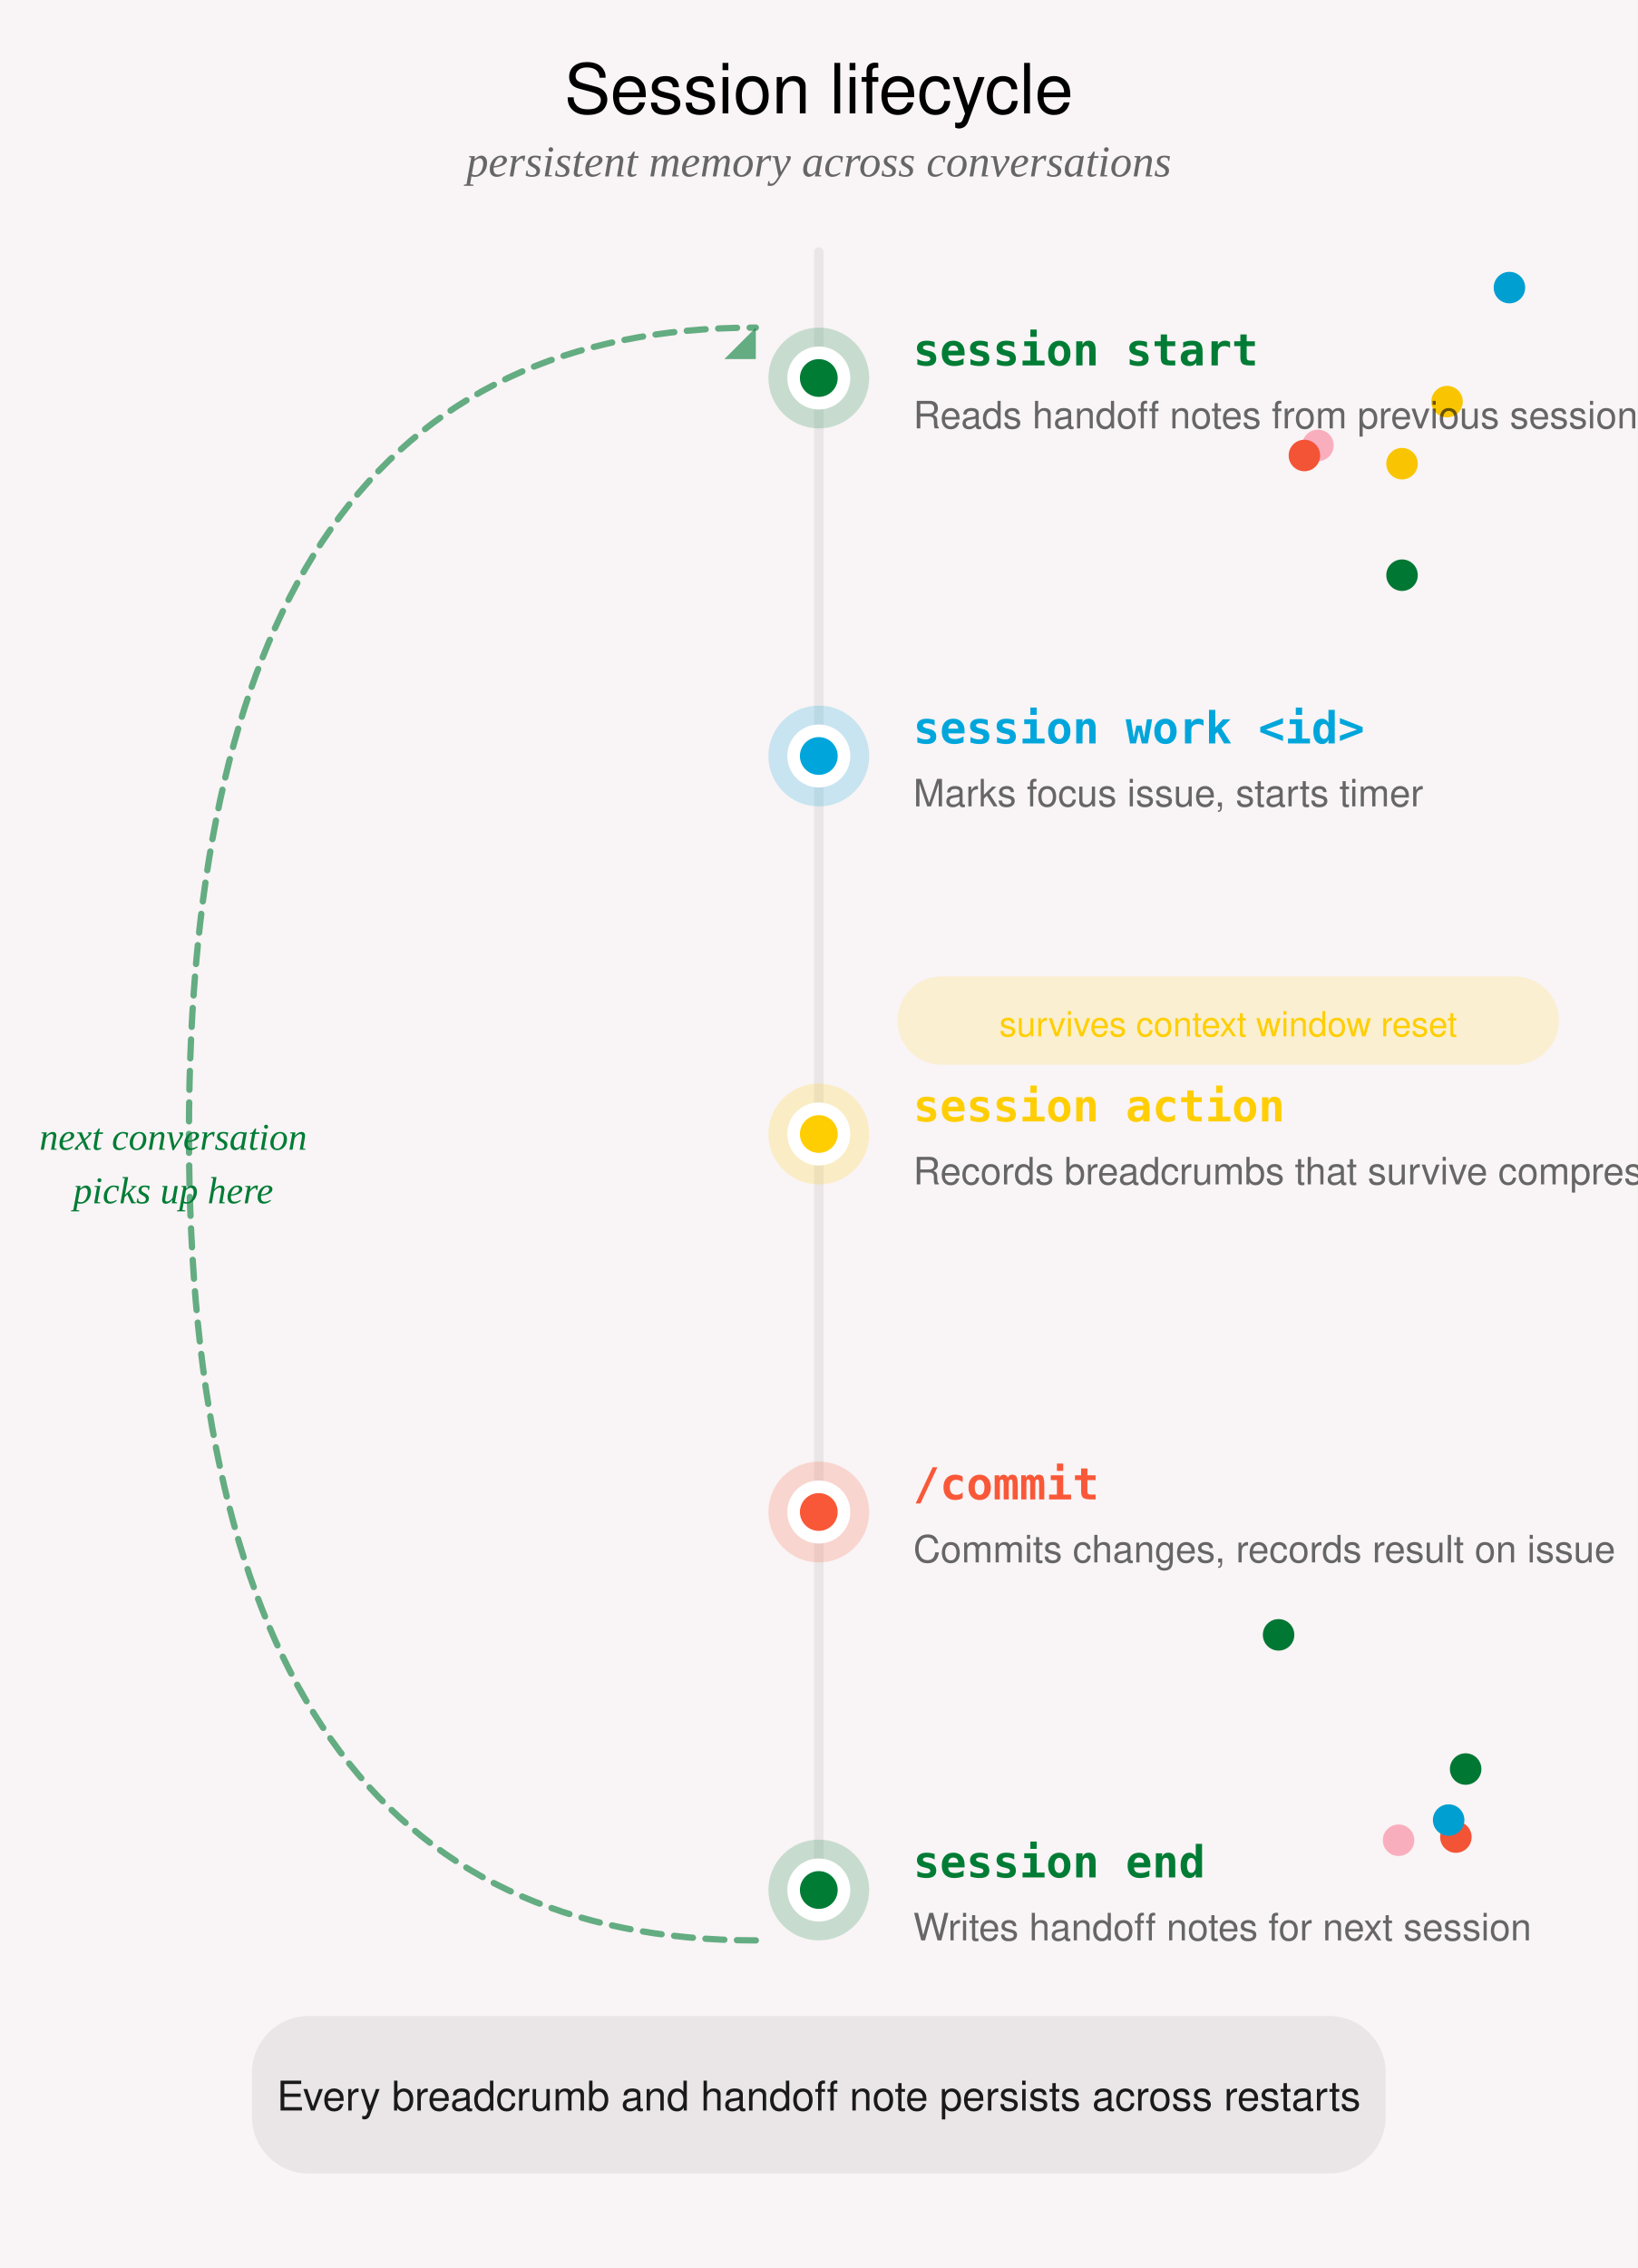
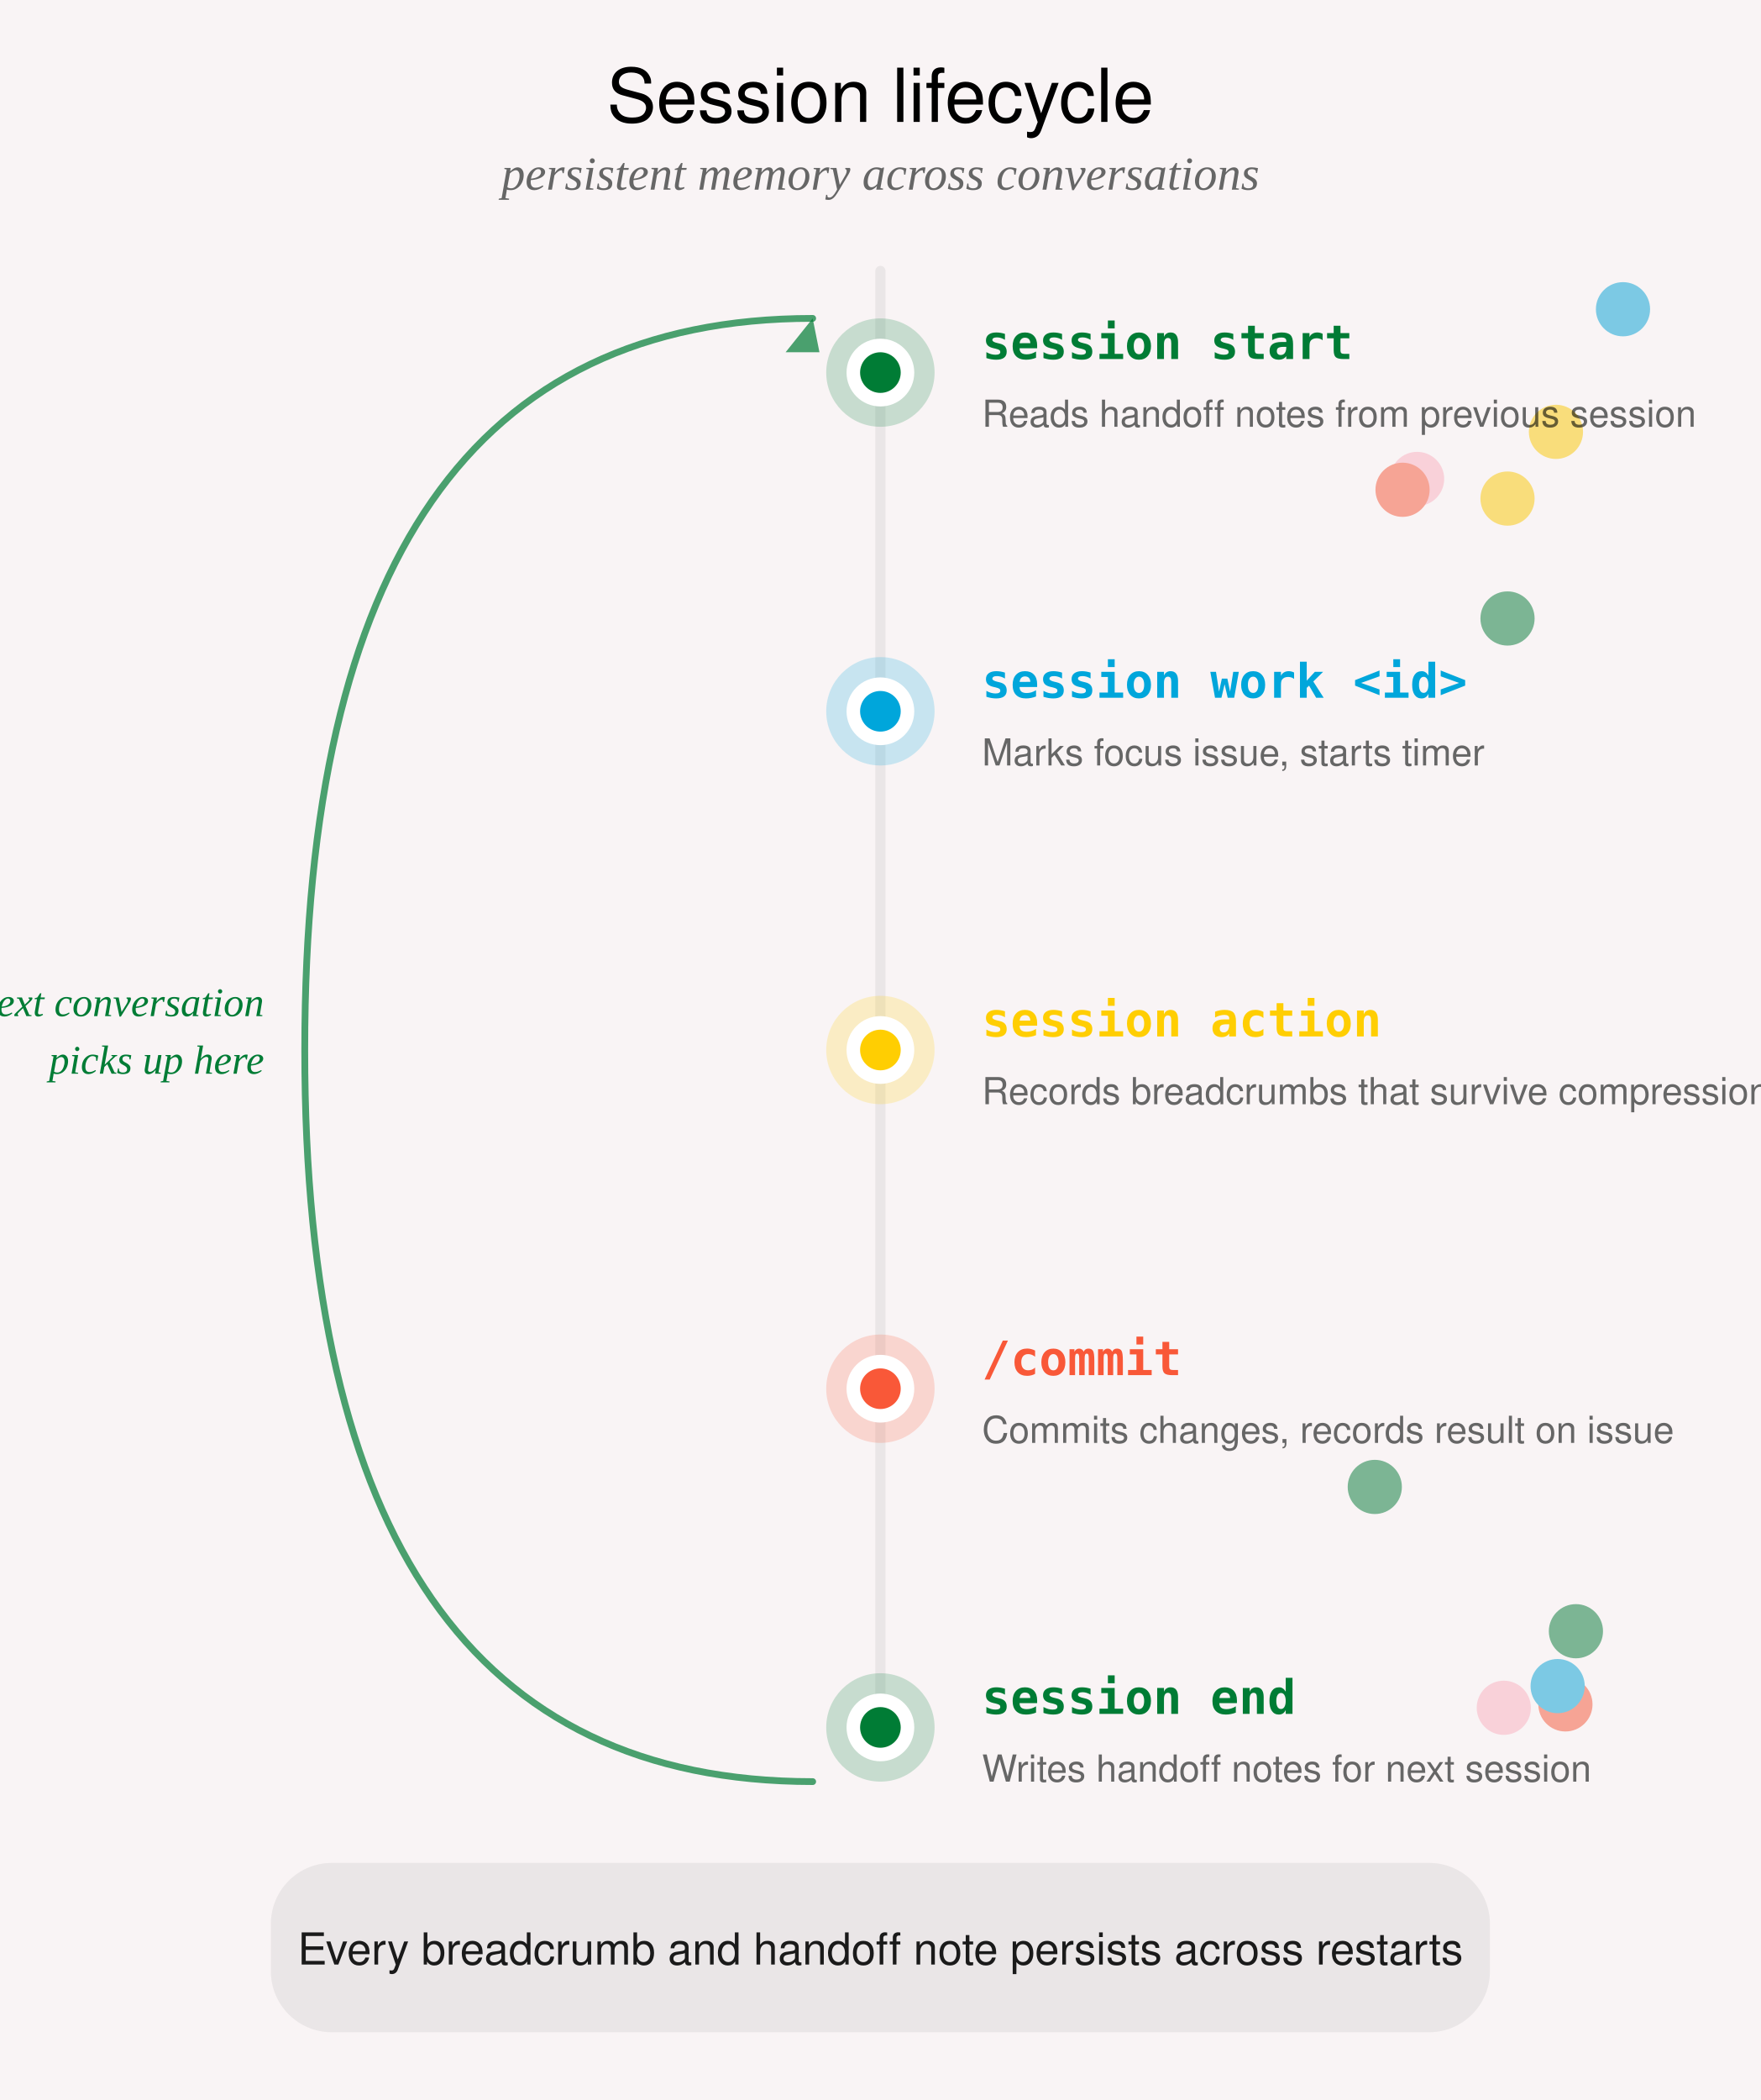
- <svg xmlns="http://www.w3.org/2000/svg" viewBox="0 0 520 720" width="520" height="720">
+ <svg xmlns="http://www.w3.org/2000/svg" viewBox="0 0 520 620" width="520" height="620">
  <defs>
    <style>
      .heading { font-family: Helvetica, Arial, sans-serif; }
      .subheading { font-family: 'Times New Roman', Times, serif; font-style: italic; }
      .body { font-family: Helvetica, Arial, sans-serif; }
      .mono { font-family: 'IBM Plex Mono', 'SF Mono', monospace; }
    </style>
  </defs>
-   <rect width="520" height="720" fill="#F9F4F5" />
+   <rect width="520" height="620" fill="#F9F4F5" />
  <text x="260.0" y="36" class="heading" font-size="22" fill="#000000" text-anchor="middle">Session lifecycle</text>
  <text x="260.0" y="56" class="subheading" font-size="14" fill="#666666" text-anchor="middle">persistent memory across conversations</text>
-   <line x1="260.0" y1="80" x2="260.0" y2="600" stroke="rgba(0,0,0,0.06)" stroke-width="3" stroke-linecap="round" />
-   <circle cx="260.0" cy="120" r="16" fill="#007C35" opacity="0.2" />
-   <circle cx="260.0" cy="120" r="10" fill="#FFFFFF" />
-   <circle cx="260.0" cy="120" r="6" fill="#007C35" />
-   <text x="290.0" y="116" class="mono" font-size="14" fill="#007C35" text-anchor="start" font-weight="bold">session start</text>
-   <text x="290.0" y="136" class="body" font-size="12" fill="#666666" text-anchor="start">Reads handoff notes from previous session</text>
-   <circle cx="260.0" cy="240" r="16" fill="#00A6DB" opacity="0.2" />
-   <circle cx="260.0" cy="240" r="10" fill="#FFFFFF" />
-   <circle cx="260.0" cy="240" r="6" fill="#00A6DB" />
-   <text x="290.0" y="236" class="mono" font-size="14" fill="#00A6DB" text-anchor="start" font-weight="bold">session work &lt;id&gt;</text>
-   <text x="290.0" y="256" class="body" font-size="12" fill="#666666" text-anchor="start">Marks focus issue, starts timer</text>
-   <circle cx="260.0" cy="360" r="16" fill="#FFCE02" opacity="0.2" />
-   <circle cx="260.0" cy="360" r="10" fill="#FFFFFF" />
-   <circle cx="260.0" cy="360" r="6" fill="#FFCE02" />
-   <text x="290.0" y="356" class="mono" font-size="14" fill="#FFCE02" text-anchor="start" font-weight="bold">session action</text>
-   <text x="290.0" y="376" class="body" font-size="12" fill="#666666" text-anchor="start">Records breadcrumbs that survive compression</text>
-   <circle cx="260.0" cy="480" r="16" fill="#F95838" opacity="0.2" />
-   <circle cx="260.0" cy="480" r="10" fill="#FFFFFF" />
-   <circle cx="260.0" cy="480" r="6" fill="#F95838" />
-   <text x="290.0" y="476" class="mono" font-size="14" fill="#F95838" text-anchor="start" font-weight="bold">/commit</text>
-   <text x="290.0" y="496" class="body" font-size="12" fill="#666666" text-anchor="start">Commits changes, records result on issue</text>
-   <circle cx="260.0" cy="600" r="16" fill="#007C35" opacity="0.2" />
-   <circle cx="260.0" cy="600" r="10" fill="#FFFFFF" />
-   <circle cx="260.0" cy="600" r="6" fill="#007C35" />
-   <text x="290.0" y="596" class="mono" font-size="14" fill="#007C35" text-anchor="start" font-weight="bold">session end</text>
-   <text x="290.0" y="616" class="body" font-size="12" fill="#666666" text-anchor="start">Writes handoff notes for next session</text>
-   <path d="M 240.0 616 Q 60 616 60 360 Q 60 104 240.0 104" fill="none" stroke="#007C35" stroke-width="2" stroke-dasharray="6 4" stroke-linecap="round" opacity="0.6" />
-   <polygon points="240.0,104 230.0,114 240.0,114" fill="#007C35" opacity="0.6" />
-   <text x="55" y="365" class="subheading" font-size="12" fill="#007C35" text-anchor="middle">next conversation</text>
-   <text x="55" y="382" class="subheading" font-size="12" fill="#007C35" text-anchor="middle">picks up here</text>
-   <rect x="285.0" y="310" width="210" height="28" rx="14" fill="#FFCE02" opacity="0.15" />
-   <text x="390.0" y="329" class="body" font-size="11" fill="#FFCE02" text-anchor="middle">survives context window reset</text>
-   <rect x="80" y="640" width="360" height="50" rx="18" fill="rgba(0,0,0,0.06)" />
-   <text x="260.0" y="670" class="body" font-size="13" fill="#1a1a1a" text-anchor="middle">Every breadcrumb and handoff note persists across restarts</text>
-   <g style="mix-blend-mode: multiply">
-     <circle cx="445.2" cy="147.2" r="5" fill="#FFCE02" />
-     <circle cx="445.2" cy="182.6" r="5" fill="#007C35" />
-     <circle cx="418.5" cy="141.4" r="5" fill="#FFB6C6" />
-     <circle cx="479.3" cy="91.3" r="5" fill="#00A6DB" />
-     <circle cx="414.2" cy="144.6" r="5" fill="#F95838" />
-     <circle cx="459.5" cy="127.5" r="5" fill="#FFCE02" />
+   <line x1="260.0" y1="80" x2="260.0" y2="510" stroke="rgba(0,0,0,0.06)" stroke-width="3" stroke-linecap="round" />
+   <circle cx="260.0" cy="110" r="16" fill="#007C35" opacity="0.2" />
+   <circle cx="260.0" cy="110" r="10" fill="#FFFFFF" />
+   <circle cx="260.0" cy="110" r="6" fill="#007C35" />
+   <text x="290.0" y="106" class="mono" font-size="14" fill="#007C35" text-anchor="start" font-weight="bold">session start</text>
+   <text x="290.0" y="126" class="body" font-size="11" fill="#666666" text-anchor="start">Reads handoff notes from previous session</text>
+   <circle cx="260.0" cy="210" r="16" fill="#00A6DB" opacity="0.2" />
+   <circle cx="260.0" cy="210" r="10" fill="#FFFFFF" />
+   <circle cx="260.0" cy="210" r="6" fill="#00A6DB" />
+   <text x="290.0" y="206" class="mono" font-size="14" fill="#00A6DB" text-anchor="start" font-weight="bold">session work &lt;id&gt;</text>
+   <text x="290.0" y="226" class="body" font-size="11" fill="#666666" text-anchor="start">Marks focus issue, starts timer</text>
+   <circle cx="260.0" cy="310" r="16" fill="#FFCE02" opacity="0.2" />
+   <circle cx="260.0" cy="310" r="10" fill="#FFFFFF" />
+   <circle cx="260.0" cy="310" r="6" fill="#FFCE02" />
+   <text x="290.0" y="306" class="mono" font-size="14" fill="#FFCE02" text-anchor="start" font-weight="bold">session action</text>
+   <text x="290.0" y="326" class="body" font-size="11" fill="#666666" text-anchor="start">Records breadcrumbs that survive compression</text>
+   <circle cx="260.0" cy="410" r="16" fill="#F95838" opacity="0.2" />
+   <circle cx="260.0" cy="410" r="10" fill="#FFFFFF" />
+   <circle cx="260.0" cy="410" r="6" fill="#F95838" />
+   <text x="290.0" y="406" class="mono" font-size="14" fill="#F95838" text-anchor="start" font-weight="bold">/commit</text>
+   <text x="290.0" y="426" class="body" font-size="11" fill="#666666" text-anchor="start">Commits changes, records result on issue</text>
+   <circle cx="260.0" cy="510" r="16" fill="#007C35" opacity="0.2" />
+   <circle cx="260.0" cy="510" r="10" fill="#FFFFFF" />
+   <circle cx="260.0" cy="510" r="6" fill="#007C35" />
+   <text x="290.0" y="506" class="mono" font-size="14" fill="#007C35" text-anchor="start" font-weight="bold">session end</text>
+   <text x="290.0" y="526" class="body" font-size="11" fill="#666666" text-anchor="start">Writes handoff notes for next session</text>
+   <path d="M 240.0 526 Q 90 526 90 310 Q 90 94 240.0 94" fill="none" stroke="#007C35" stroke-width="2" stroke-linecap="round" opacity="0.7" />
+   <polygon points="240.0,94 232.0,104 242.0,104" fill="#007C35" opacity="0.7" />
+   <text x="78" y="300" class="subheading" font-size="12" fill="#007C35" text-anchor="end">next conversation</text>
+   <text x="78" y="317" class="subheading" font-size="12" fill="#007C35" text-anchor="end">picks up here</text>
+   <rect x="80" y="550" width="360" height="50" rx="18" fill="rgba(0,0,0,0.06)" />
+   <text x="260.0" y="580" class="body" font-size="13" fill="#1a1a1a" text-anchor="middle">Every breadcrumb and handoff note persists across restarts</text>
+   <g style="mix-blend-mode: multiply" opacity="0.5">
+     <circle cx="445.2" cy="147.2" r="8" fill="#FFCE02" />
+     <circle cx="445.2" cy="182.6" r="8" fill="#007C35" />
+     <circle cx="418.5" cy="141.4" r="8" fill="#FFB6C6" />
+     <circle cx="479.3" cy="91.3" r="8" fill="#00A6DB" />
+     <circle cx="414.2" cy="144.6" r="8" fill="#F95838" />
+     <circle cx="459.5" cy="127.5" r="8" fill="#FFCE02" />
  </g>
-   <g style="mix-blend-mode: multiply">
-     <circle cx="465.4" cy="561.6" r="5" fill="#007C35" />
-     <circle cx="462.3" cy="583.2" r="5" fill="#F95838" />
-     <circle cx="406.0" cy="519.0" r="5" fill="#007C35" />
-     <circle cx="460.0" cy="577.8" r="5" fill="#00A6DB" />
-     <circle cx="444.1" cy="584.2" r="5" fill="#FFB6C6" />
+   <g style="mix-blend-mode: multiply" opacity="0.5">
+     <circle cx="465.4" cy="481.6" r="8" fill="#007C35" />
+     <circle cx="462.3" cy="503.2" r="8" fill="#F95838" />
+     <circle cx="406.0" cy="439.0" r="8" fill="#007C35" />
+     <circle cx="460.0" cy="497.8" r="8" fill="#00A6DB" />
+     <circle cx="444.1" cy="504.2" r="8" fill="#FFB6C6" />
  </g>
</svg>
